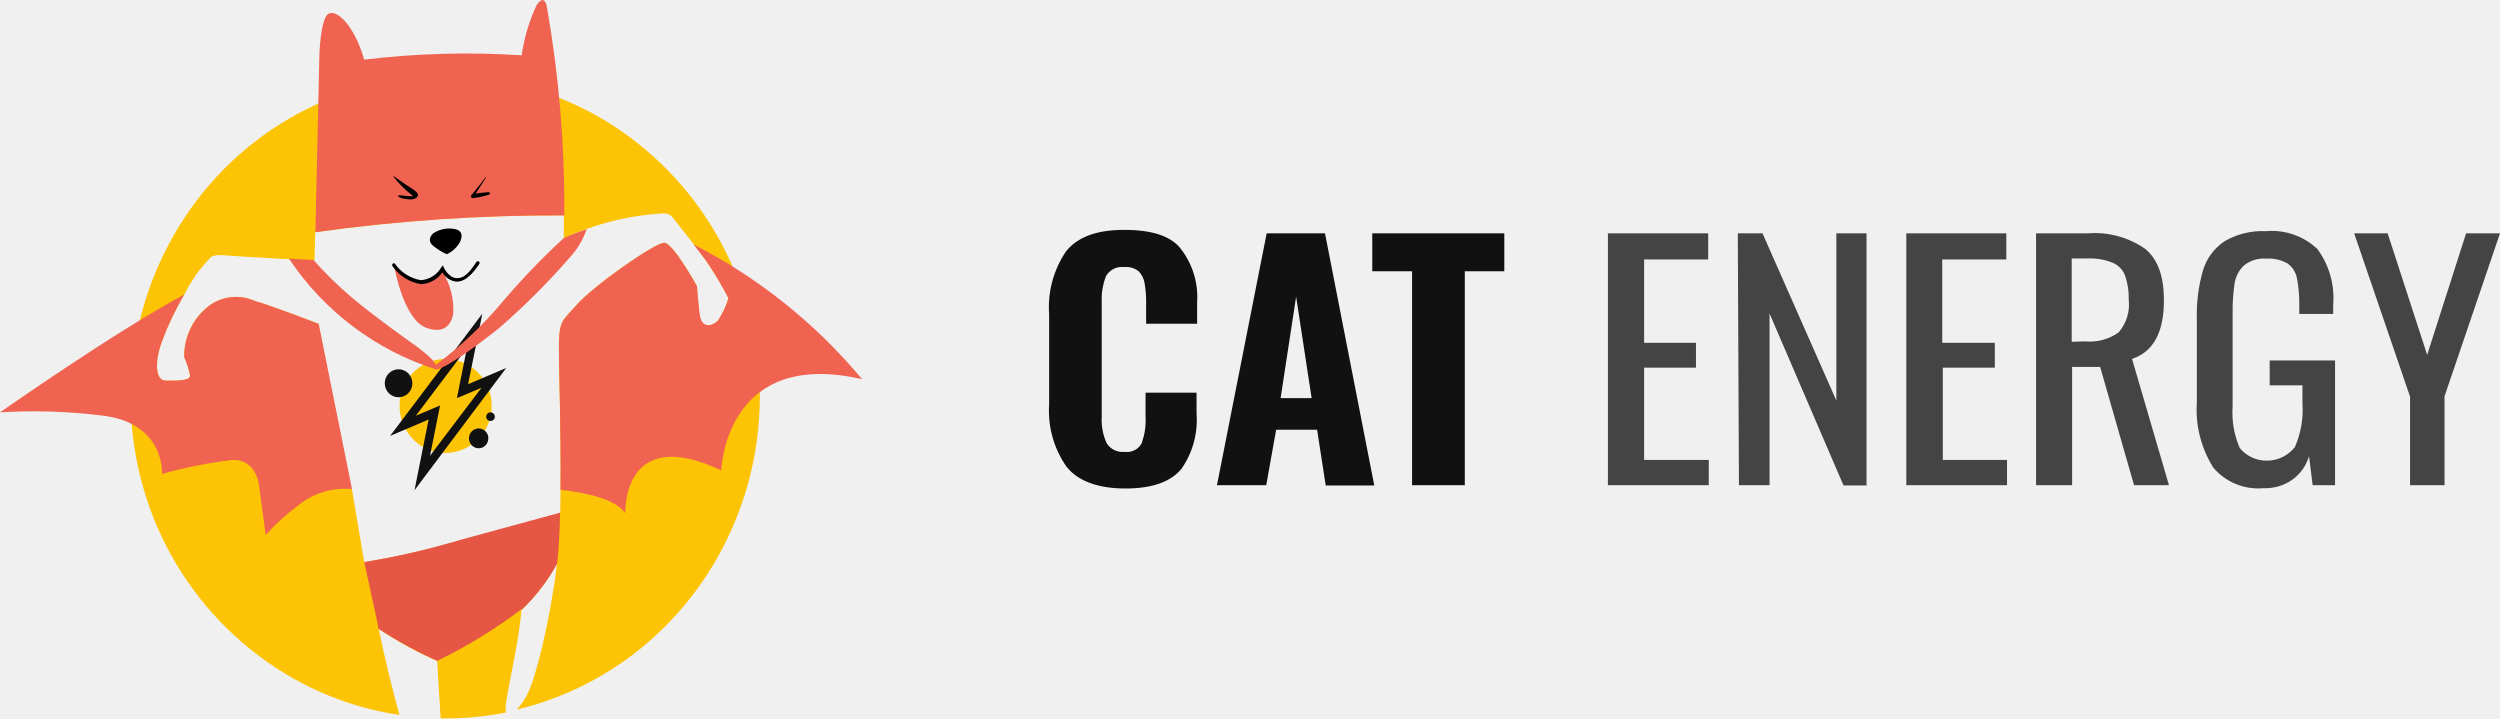
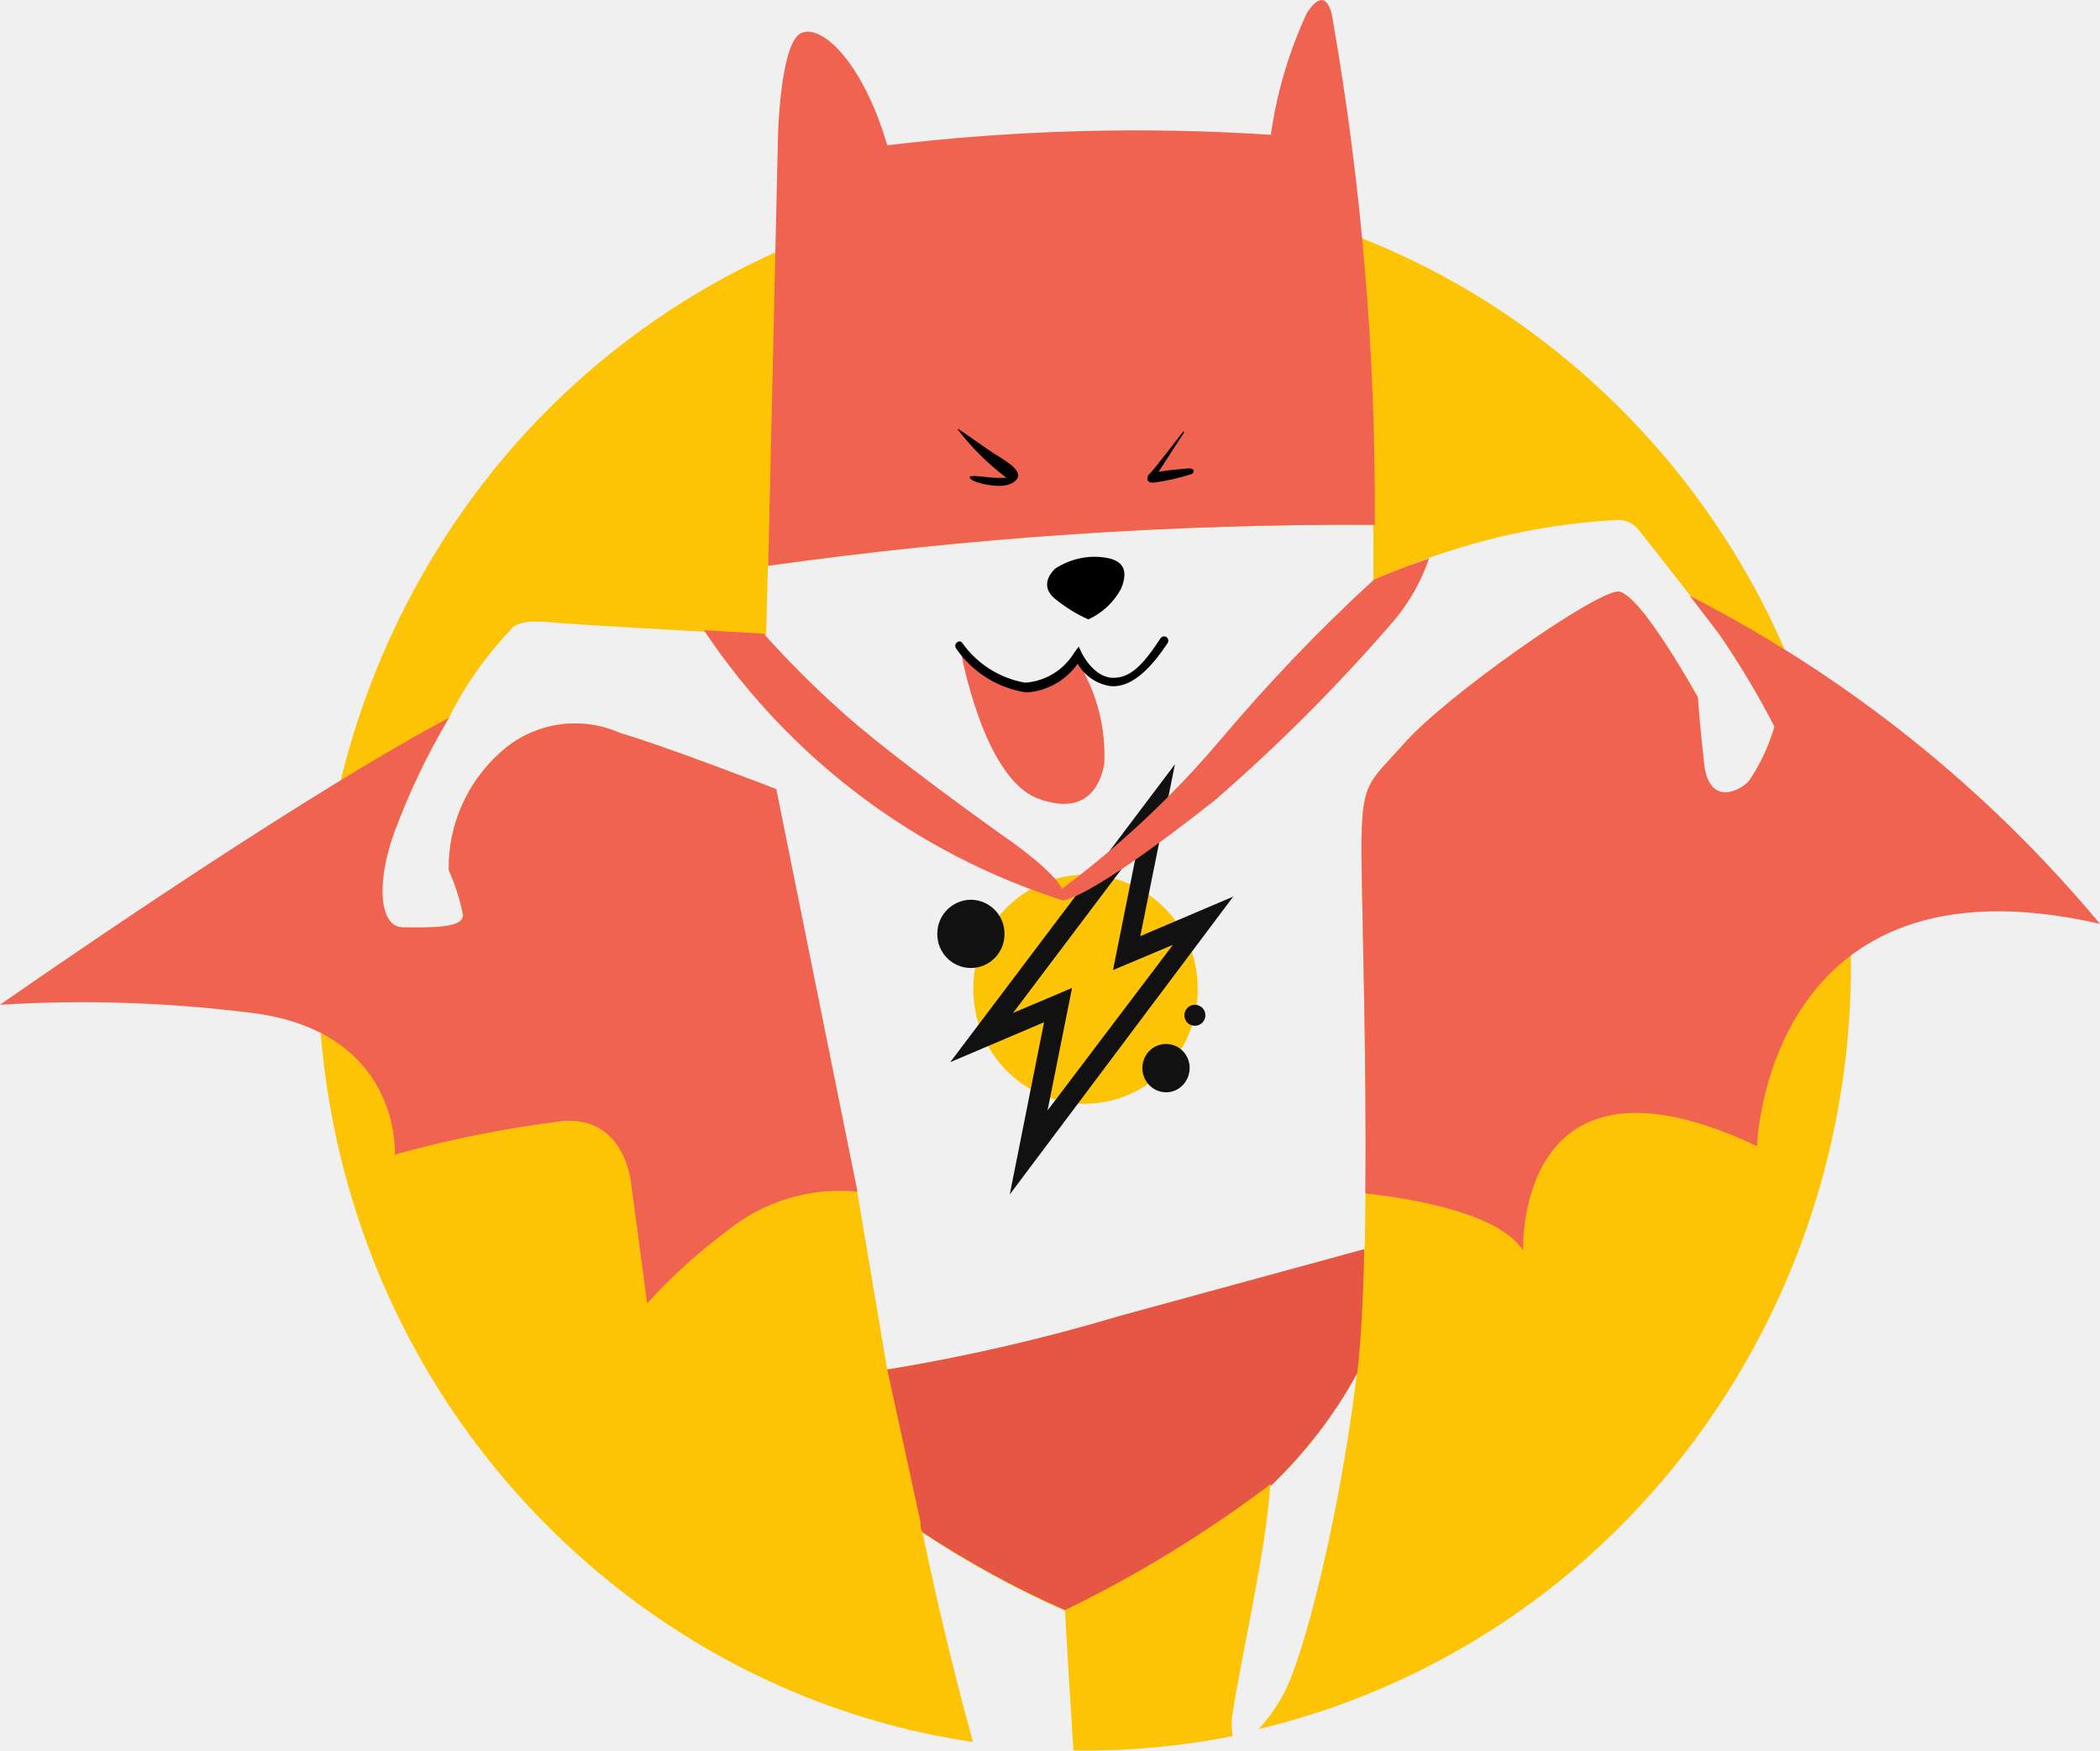
- <svg xmlns="http://www.w3.org/2000/svg" viewBox="0 0 174 50" fill="none">
-   <g clip-path="url(#a)">
-     <path d="M51.2 19.05a22.3 22.3 0 0 0-6.88-9.13 21.5 21.5 0 0 0-21.62-2.95 21.95 21.95 0 0 0-9 6.97 22.76 22.76 0 0 0-3.04 22.04 22.31 22.31 0 0 0 6.78 9.22c3 2.42 6.57 4 10.36 4.56-.5-1.82-1-3.84-1.44-5.98 1.29.86 2.65 1.6 4.07 2.23 0 0 .1 1.88.24 3.99a21.7 21.7 0 0 0 4.55-.41 1.9 1.9 0 0 1 0-.67c.25-1.63.94-4.57 1.07-6.46.99-.94 1.83-2.03 2.48-3.24l-.05.39c-.47 3.71-1.45 7.68-2.05 8.78-.2.37-.43.7-.71 1 3.1-.74 6-2.16 8.5-4.15 2.5-2 4.55-4.53 6-7.42a22.73 22.73 0 0 0 .75-18.77Zm-1.25 3.3c-.38.38-1.15.64-1.28-.5a30.8 30.8 0 0 1-.16-1.93s-1.65-2.99-2.27-3.02c-.62-.04-4.99 3.02-6.14 4.36-1 1.12-1.2 1.05-1.2 3.03 0 1.49.19 7.12.09 11.43l-6.97 1.9a53.8 53.8 0 0 1-6.67 1.5l-.86-5.09h-.12l-2.2-11.49s-3.25-1.26-4.45-1.6a3.16 3.16 0 0 0-3.42.55 4.42 4.42 0 0 0-1.48 3.36c.18.4.32.83.4 1.27.05.42-1.02.37-1.7.37-.69 0-.79-1.25-.25-2.73a19.9 19.9 0 0 1 1.56-3.26c.46-.93 1.06-1.78 1.77-2.52 0 0 .12-.3 1.07-.21.95.09 6.22.37 6.22.37l.05-1.98c5.73-.8 11.51-1.2 17.3-1.17v1.6a18.95 18.95 0 0 1 6.97-1.74.76.76 0 0 1 .65.34c.3.37 2.06 2.61 2.27 2.94.57.83 1.1 1.7 1.57 2.61a5.5 5.5 0 0 1-.75 1.6v.02Z" fill="#FDC305" />
-     <path d="m48.28 17.02.86 1.12c.57.84 1.1 1.72 1.56 2.62a5.5 5.5 0 0 1-.73 1.55c-.38.38-1.16.63-1.28-.5-.13-1.14-.18-1.89-.18-1.89s-1.65-2.99-2.27-3.02c-.62-.04-4.99 3.02-6.14 4.36-1 1.12-1.2 1.05-1.2 3.03 0 1.3.15 5.8.11 9.8 1.55.17 3.83.6 4.51 1.63 0 0-.25-6.26 6.68-2.98 0 0 .24-8.54 9.8-6.35a37.5 37.5 0 0 0-11.72-9.37Zm-9-2.02c.03-4.84-.37-9.67-1.2-14.43 0 0-.13-1.13-.74-.2-.51 1.1-.86 2.27-1.03 3.48a59.42 59.42 0 0 0-10.96.3c-.7-2.4-1.9-3.49-2.47-3.2-.58.29-.65 2.86-.65 2.86l-.28 12.35a121 121 0 0 1 17.33-1.17Z" fill="#F06351" />
-     <path d="M38.78 39.22c.11-.93.17-2.17.2-3.54l-6.96 1.9a53.8 53.8 0 0 1-6.67 1.54l.95 4.36c0 .1 0 .2.06.29 1.3.85 2.65 1.6 4.07 2.22 2.07-1 4.04-2.21 5.88-3.6v.05c.98-.94 1.82-2.02 2.47-3.22Z" fill="#E55645" />
-     <path d="M27.37 12.26c-.05-.08.85.6 1.2.8.35.22.52.37.52.52 0 .15-.22.3-.53.3-.3 0-.78-.1-.85-.23-.07-.12.51 0 .8 0h.25c-.53-.4-1-.86-1.4-1.39Zm6.41.1s-.86 1.12-.93 1.17c-.08.05-.15.3.16.25.35-.05.7-.13 1.04-.24.1-.06.06-.18-.1-.16-.16.02-.58.04-.85.1l.72-1.11s.03-.1-.04-.01Zm-2.68 5.33c.4-.18.72-.49.93-.87.24-.58 0-.8-.38-.88-.52-.1-1.05.01-1.5.3-.33.32-.29.64 0 .87.3.24.6.43.94.58Z" fill="#000" />
-     <path d="M30.79 18.79a1.46 1.46 0 0 1-1.25.86c-.47.04-.94-.1-1.32-.39a1.7 1.7 0 0 1-.45-.4.85.85 0 0 0-.31-.21s.64 3.59 2.2 4.16c1.55.58 1.84-.66 1.89-1 .05-.99-.2-1.97-.7-2.82 0-.26-.02-.09-.06-.2Z" fill="#F06351" />
-     <path d="M29.33 19.78a2.96 2.96 0 0 1-2-1.24.13.13 0 0 1 0-.18.12.12 0 0 1 .13-.03l.03.03a2.78 2.78 0 0 0 1.8 1.14 1.78 1.78 0 0 0 1.41-.87l.12-.16.09.19s.32.66.85.7c.53.03.9-.37 1.4-1.13a.12.12 0 0 1 .17-.03c.02.01.04.04.05.08 0 .03 0 .06-.02.09-.57.86-1.1 1.27-1.62 1.23a1.3 1.3 0 0 1-.95-.64 1.95 1.95 0 0 1-1.46.82Z" fill="#000" />
-     <path d="M31 31.53a3.25 3.25 0 0 0 3.22-3.27 3.25 3.25 0 0 0-3.21-3.28 3.24 3.24 0 0 0-3.2 3.28c0 1.8 1.43 3.27 3.2 3.27Z" fill="#FDC305" />
-     <path d="m35.26 25.6-2.68 1.14.99-4.91-6.42 8.51 2.68-1.14-.98 4.92 6.4-8.53Zm-6.32 3.34 3.56-4.72-.7 3.49 1.71-.72-3.58 4.73.7-3.5-1.7.72Zm-1.2-1.29c.53 0 .96-.43.96-.97a.97.97 0 0 0-.96-.98.97.97 0 0 0-.96.98c0 .54.43.97.96.97Zm5.58 3.55c.37 0 .67-.31.67-.7 0-.37-.3-.68-.67-.68-.38 0-.68.3-.68.69 0 .38.3.69.68.69Zm.82-1.9a.3.3 0 0 0 .3-.3.3.3 0 0 0-.3-.3.3.3 0 0 0-.3.3c0 .17.13.3.3.3Z" fill="#111" />
-     <path d="M39.24 16.57c-1.55 1.42-3 2.94-4.36 4.55a27.48 27.48 0 0 1-4.54 4.27c-.19-.46-1.4-1.32-1.4-1.32s-2.68-1.88-4.44-3.35a27.62 27.62 0 0 1-2.68-2.62l-1.71-.1a19.39 19.39 0 0 0 10.26 7.72c.73-.13 2.8-1.64 4.35-2.87a49.8 49.8 0 0 0 5.13-5.15c.43-.52.76-1.1.98-1.75-.98.34-1.6.62-1.6.62Zm-17.06 5.97s-3.26-1.26-4.46-1.6a3.16 3.16 0 0 0-3.42.55 4.42 4.42 0 0 0-1.48 3.36c.18.4.32.83.41 1.27.04.42-1.03.37-1.71.37-.68 0-.79-1.25-.25-2.73a19.9 19.9 0 0 1 1.56-3.26c-4.66 2.48-12.83 8.2-12.83 8.2a38.4 38.4 0 0 1 7 .21c4.5.46 4.28 4.07 4.28 4.07 1.58-.44 3.19-.76 4.81-.96 1.82-.13 1.95 1.85 1.95 1.85l.45 3.36c.69-.76 1.45-1.45 2.27-2.06a5.11 5.11 0 0 1 3.74-1.13l-2.32-11.5Z" fill="#F06351" />
-     <path d="M74.22 32.47a6.8 6.8 0 0 1-1.2-4.34v-6.26a6.9 6.9 0 0 1 1.18-4.38c.8-1 2.15-1.5 4.08-1.49 1.92 0 3.22.44 3.9 1.31a5.51 5.51 0 0 1 1.14 3.75v1.47h-3.55v-1.6c0-.41-.04-.83-.11-1.24-.05-.3-.19-.58-.4-.8a1.35 1.35 0 0 0-1-.3 1.28 1.28 0 0 0-1.28.62 4.46 4.46 0 0 0-.3 1.84v7.95a3.9 3.9 0 0 0 .34 1.84 1.3 1.3 0 0 0 1.24.61c.25.03.5 0 .71-.12.22-.1.39-.28.5-.5.2-.59.3-1.2.26-1.83v-1.67h3.55v1.45a5.94 5.94 0 0 1-1.05 3.85c-.76.92-2.06 1.37-3.91 1.37s-3.3-.5-4.1-1.53Zm13.94-16.23h4.06l3.43 17.55h-3.38l-.6-3.88h-2.85l-.69 3.86h-3.43l3.46-17.53Zm3.13 11.47-1.08-7.06-1.08 7.06h2.16Zm6.99-8.83h-2.77v-2.64h9.19v2.64h-2.75v14.89h-3.67v-14.89Z" fill="#111" />
-     <path d="M111.91 16.24h6.98v1.82h-4.46v5.8h3.61v1.73h-3.61v6.42h4.5v1.76h-7.02v-17.53Zm9.04 0h1.72l5.14 11.64v-11.64h2.1v17.55h-1.6l-5.15-11.97v11.95h-2.13l-.08-17.53Zm11.73 0h6.96v1.82h-4.46v5.8h3.66v1.73h-3.62v6.42h4.47v1.76h-7.01v-17.53Zm9.02 0h3.63a6.12 6.12 0 0 1 4 1.1c.86.72 1.28 1.91 1.28 3.56 0 2.23-.74 3.59-2.22 4.08l2.57 8.79h-2.43l-2.36-8.23h-1.95v8.23h-2.51v-17.53Zm3.44 7.52c.83.08 1.65-.15 2.32-.63a2.96 2.96 0 0 0 .7-2.27 4.77 4.77 0 0 0-.25-1.67 1.58 1.58 0 0 0-.86-.9 4.18 4.18 0 0 0-1.76-.3h-1.1v5.8l.95-.03Zm8.86 8.71a7.57 7.57 0 0 1-1.1-4.47v-5.85c-.03-1.13.12-2.26.43-3.34.25-.82.77-1.53 1.5-2.02.86-.5 1.86-.75 2.87-.7a4.62 4.62 0 0 1 3.59 1.24 5.74 5.74 0 0 1 1.1 3.87v.65h-2.36v-.54c.01-.65-.04-1.3-.16-1.94a1.66 1.66 0 0 0-.65-1.03 2.63 2.63 0 0 0-1.47-.34 2.2 2.2 0 0 0-1.56.47c-.35.32-.58.76-.66 1.23-.1.69-.15 1.39-.14 2.08v6.51c-.07 1 .1 1.98.5 2.9a2.42 2.42 0 0 0 1.94.87 2.48 2.48 0 0 0 1.9-.95c.41-.97.6-2 .52-3.05v-1.24h-2.28v-1.73h4.55v8.68h-1.56l-.25-2.02c-.2.67-.62 1.26-1.2 1.66-.58.4-1.28.6-2 .57a4.09 4.09 0 0 1-3.52-1.5Zm13.73-4.89-3.88-11.34h2.33l2.75 8.46 2.71-8.46h2.36l-3.86 11.34v6.19h-2.4v-6.19Z" fill="#444" />
-   </g>
-   <defs>
-     <clipPath id="a">
-       <path fill="#fff" d="M0 0h174v50h-174z" />
-     </clipPath>
-   </defs>
+ <svg xmlns="http://www.w3.org/2000/svg" viewBox="0 0 60 50" fill="none">
+   <path d="M51.2 19.05a22.3 22.3 0 0 0-6.88-9.13 21.5 21.5 0 0 0-21.62-2.95 21.95 21.95 0 0 0-9 6.97 22.76 22.76 0 0 0-3.04 22.04 22.31 22.31 0 0 0 6.78 9.22c3 2.42 6.57 4 10.36 4.56-.5-1.82-1-3.84-1.44-5.98 1.29.86 2.65 1.6 4.07 2.23 0 0 .1 1.88.24 3.99a21.7 21.7 0 0 0 4.55-.41 1.9 1.9 0 0 1 0-.67c.25-1.63.94-4.57 1.07-6.46.99-.94 1.83-2.03 2.48-3.24l-.05.39c-.47 3.71-1.45 7.68-2.05 8.78-.2.37-.43.7-.71 1 3.1-.74 6-2.16 8.5-4.15 2.5-2 4.55-4.53 6-7.42a22.73 22.73 0 0 0 .75-18.77Zm-1.25 3.3c-.38.38-1.15.64-1.28-.5a30.8 30.8 0 0 1-.16-1.93s-1.65-2.99-2.27-3.02c-.62-.04-4.99 3.02-6.14 4.36-1 1.12-1.2 1.05-1.2 3.03 0 1.49.19 7.12.09 11.43l-6.97 1.9a53.8 53.8 0 0 1-6.67 1.5l-.86-5.09h-.12l-2.2-11.49s-3.25-1.26-4.45-1.6a3.16 3.16 0 0 0-3.42.55 4.42 4.42 0 0 0-1.48 3.36c.18.4.32.83.4 1.27.05.42-1.02.37-1.7.37-.69 0-.79-1.25-.25-2.73a19.9 19.9 0 0 1 1.56-3.26c.46-.93 1.06-1.78 1.77-2.52 0 0 .12-.3 1.07-.21.95.09 6.22.37 6.22.37l.05-1.98c5.73-.8 11.51-1.2 17.3-1.17v1.6a18.95 18.95 0 0 1 6.97-1.74.76.76 0 0 1 .65.34c.3.37 2.06 2.61 2.27 2.94.57.83 1.1 1.7 1.57 2.61a5.5 5.5 0 0 1-.75 1.6v.02Z" fill="#FDC305" />
+   <path d="m48.28 17.02.86 1.12c.57.84 1.1 1.72 1.56 2.62a5.5 5.5 0 0 1-.73 1.55c-.38.38-1.16.63-1.28-.5-.13-1.14-.18-1.89-.18-1.89s-1.65-2.99-2.27-3.02c-.62-.04-4.99 3.02-6.14 4.36-1 1.12-1.2 1.05-1.2 3.03 0 1.3.15 5.8.11 9.8 1.55.17 3.83.6 4.51 1.63 0 0-.25-6.26 6.68-2.98 0 0 .24-8.54 9.8-6.35a37.5 37.5 0 0 0-11.72-9.37Zm-9-2.02c.03-4.84-.37-9.67-1.2-14.43 0 0-.13-1.13-.74-.2-.51 1.1-.86 2.27-1.03 3.48a59.42 59.42 0 0 0-10.96.3c-.7-2.4-1.9-3.49-2.47-3.2-.58.29-.65 2.86-.65 2.86l-.28 12.35a121 121 0 0 1 17.33-1.17Z" fill="#F06351" />
+   <path d="M38.78 39.22c.11-.93.17-2.17.2-3.54l-6.96 1.9a53.8 53.8 0 0 1-6.67 1.54l.95 4.36c0 .1 0 .2.06.29 1.3.85 2.65 1.6 4.07 2.22 2.07-1 4.04-2.21 5.88-3.6v.05c.98-.94 1.82-2.02 2.47-3.22Z" fill="#E55645" />
+   <path d="M27.37 12.26c-.05-.08.85.6 1.2.8.35.22.52.37.52.52 0 .15-.22.3-.53.3-.3 0-.78-.1-.85-.23-.07-.12.51 0 .8 0h.25c-.53-.4-1-.86-1.4-1.39Zm6.41.1s-.86 1.12-.93 1.17c-.08.05-.15.3.16.25.35-.05.7-.13 1.04-.24.1-.06.06-.18-.1-.16-.16.02-.58.04-.85.1l.72-1.11s.03-.1-.04-.01Zm-2.68 5.33c.4-.18.72-.49.93-.87.24-.58 0-.8-.38-.88-.52-.1-1.05.01-1.5.3-.33.32-.29.64 0 .87.3.24.6.43.94.58Z" fill="#000" />
+   <path d="M30.79 18.79a1.46 1.46 0 0 1-1.25.86c-.47.04-.94-.1-1.32-.39a1.7 1.7 0 0 1-.45-.4.85.85 0 0 0-.31-.21s.64 3.59 2.2 4.16c1.55.58 1.84-.66 1.89-1 .05-.99-.2-1.97-.7-2.82 0-.26-.02-.09-.06-.2Z" fill="#F06351" />
+   <path d="M29.33 19.78a2.96 2.96 0 0 1-2-1.24.13.13 0 0 1 0-.18.12.12 0 0 1 .13-.03l.03.03a2.78 2.78 0 0 0 1.8 1.14 1.78 1.78 0 0 0 1.41-.87l.12-.16.09.19s.32.66.85.7c.53.03.9-.37 1.4-1.13a.12.12 0 0 1 .17-.03c.02.01.04.04.05.08 0 .03 0 .06-.02.09-.57.86-1.1 1.27-1.62 1.23a1.3 1.3 0 0 1-.95-.64 1.95 1.95 0 0 1-1.46.82Z" fill="#000" />
+   <path d="M31 31.53a3.25 3.25 0 0 0 3.22-3.27 3.25 3.25 0 0 0-3.21-3.28 3.24 3.24 0 0 0-3.2 3.28c0 1.8 1.43 3.27 3.2 3.27Z" fill="#FDC305" />
+   <path d="m35.26 25.6-2.68 1.14.99-4.91-6.42 8.51 2.68-1.14-.98 4.92 6.4-8.53Zm-6.32 3.34 3.56-4.72-.7 3.49 1.71-.72-3.58 4.73.7-3.5-1.7.72Zm-1.2-1.29c.53 0 .96-.43.96-.97a.97.97 0 0 0-.96-.98.97.97 0 0 0-.96.98c0 .54.43.97.96.97Zm5.58 3.55c.37 0 .67-.31.67-.7 0-.37-.3-.68-.67-.68-.38 0-.68.3-.68.69 0 .38.3.69.68.69Zm.82-1.9a.3.3 0 0 0 .3-.3.3.3 0 0 0-.3-.3.3.3 0 0 0-.3.3c0 .17.13.3.3.3Z" fill="#111" />
+   <path d="M39.24 16.57c-1.55 1.42-3 2.94-4.36 4.55a27.48 27.48 0 0 1-4.54 4.27c-.19-.46-1.4-1.32-1.4-1.32s-2.68-1.88-4.44-3.35a27.62 27.62 0 0 1-2.68-2.62l-1.71-.1a19.39 19.39 0 0 0 10.26 7.72c.73-.13 2.8-1.64 4.35-2.87a49.8 49.8 0 0 0 5.13-5.15c.43-.52.76-1.1.98-1.75-.98.34-1.6.62-1.6.62Zm-17.06 5.97s-3.26-1.26-4.46-1.6a3.16 3.16 0 0 0-3.42.55 4.42 4.42 0 0 0-1.48 3.36c.18.4.32.83.41 1.27.04.42-1.03.37-1.71.37-.68 0-.79-1.25-.25-2.73a19.9 19.9 0 0 1 1.56-3.26c-4.66 2.48-12.83 8.2-12.83 8.2a38.4 38.4 0 0 1 7 .21c4.5.46 4.28 4.07 4.28 4.07 1.58-.44 3.19-.76 4.81-.96 1.82-.13 1.95 1.85 1.95 1.85l.45 3.36c.69-.76 1.45-1.45 2.27-2.06a5.11 5.11 0 0 1 3.74-1.13l-2.32-11.5Z" fill="#F06351" />
</svg>
